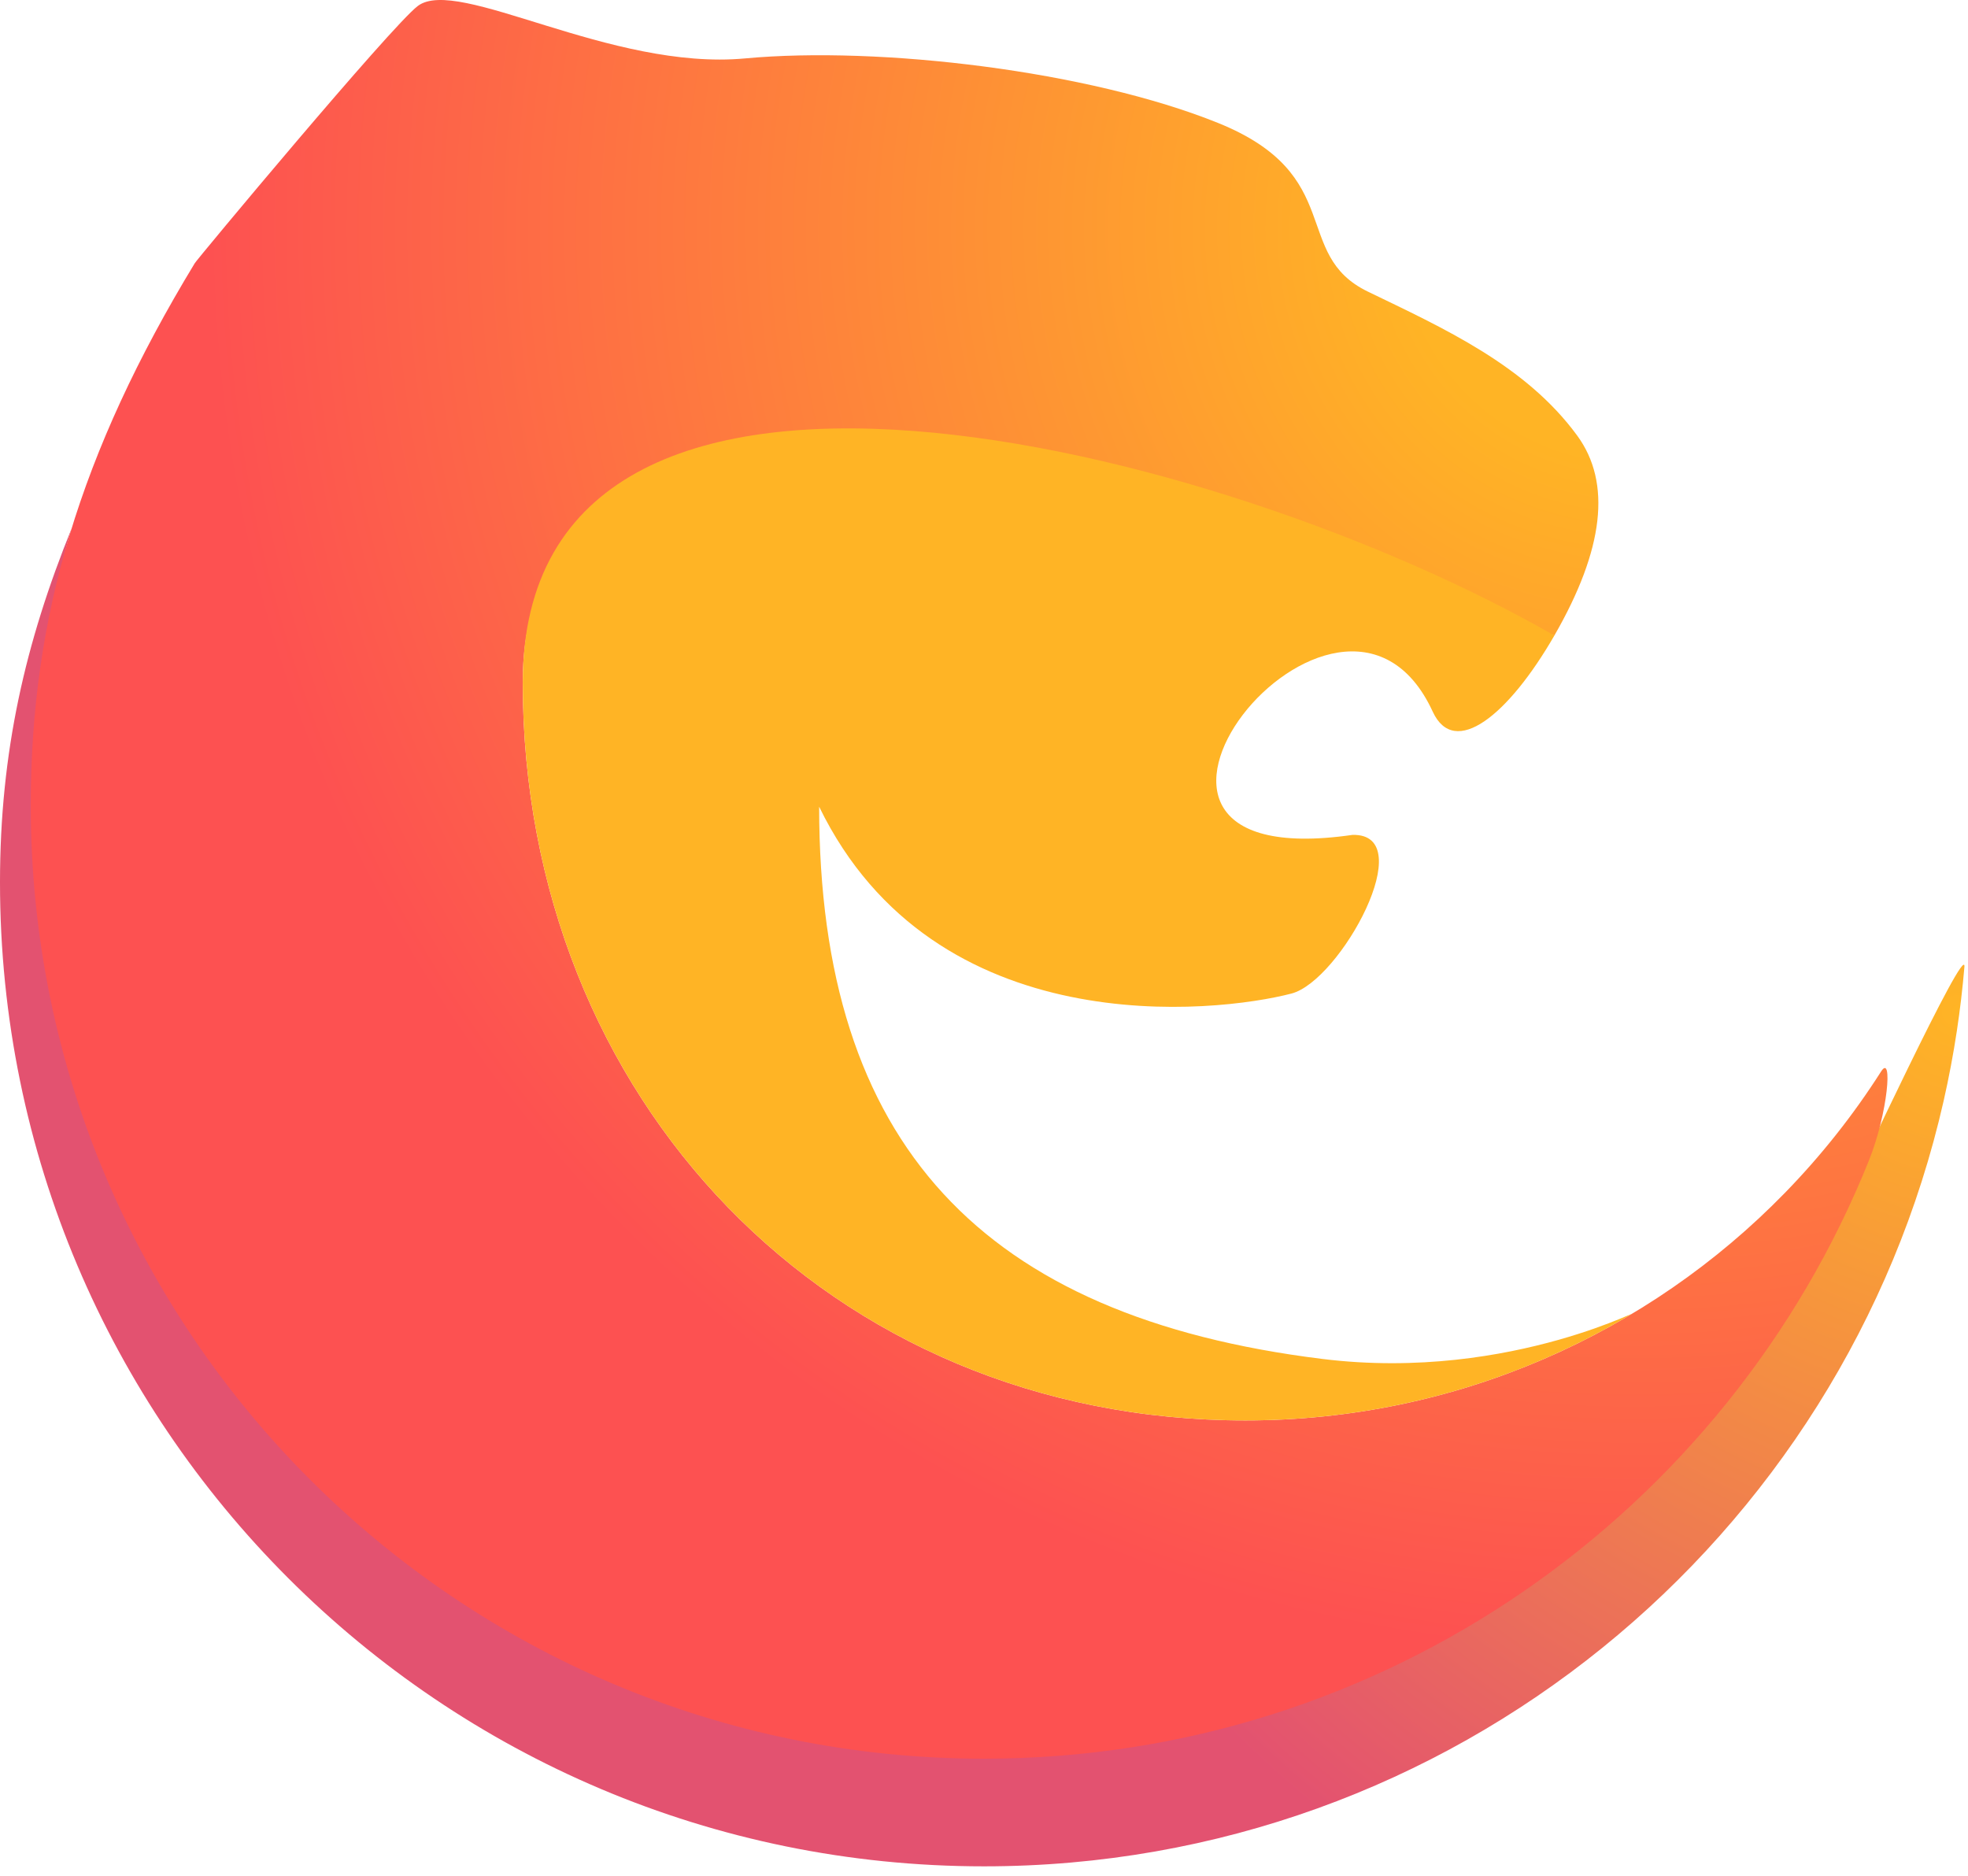
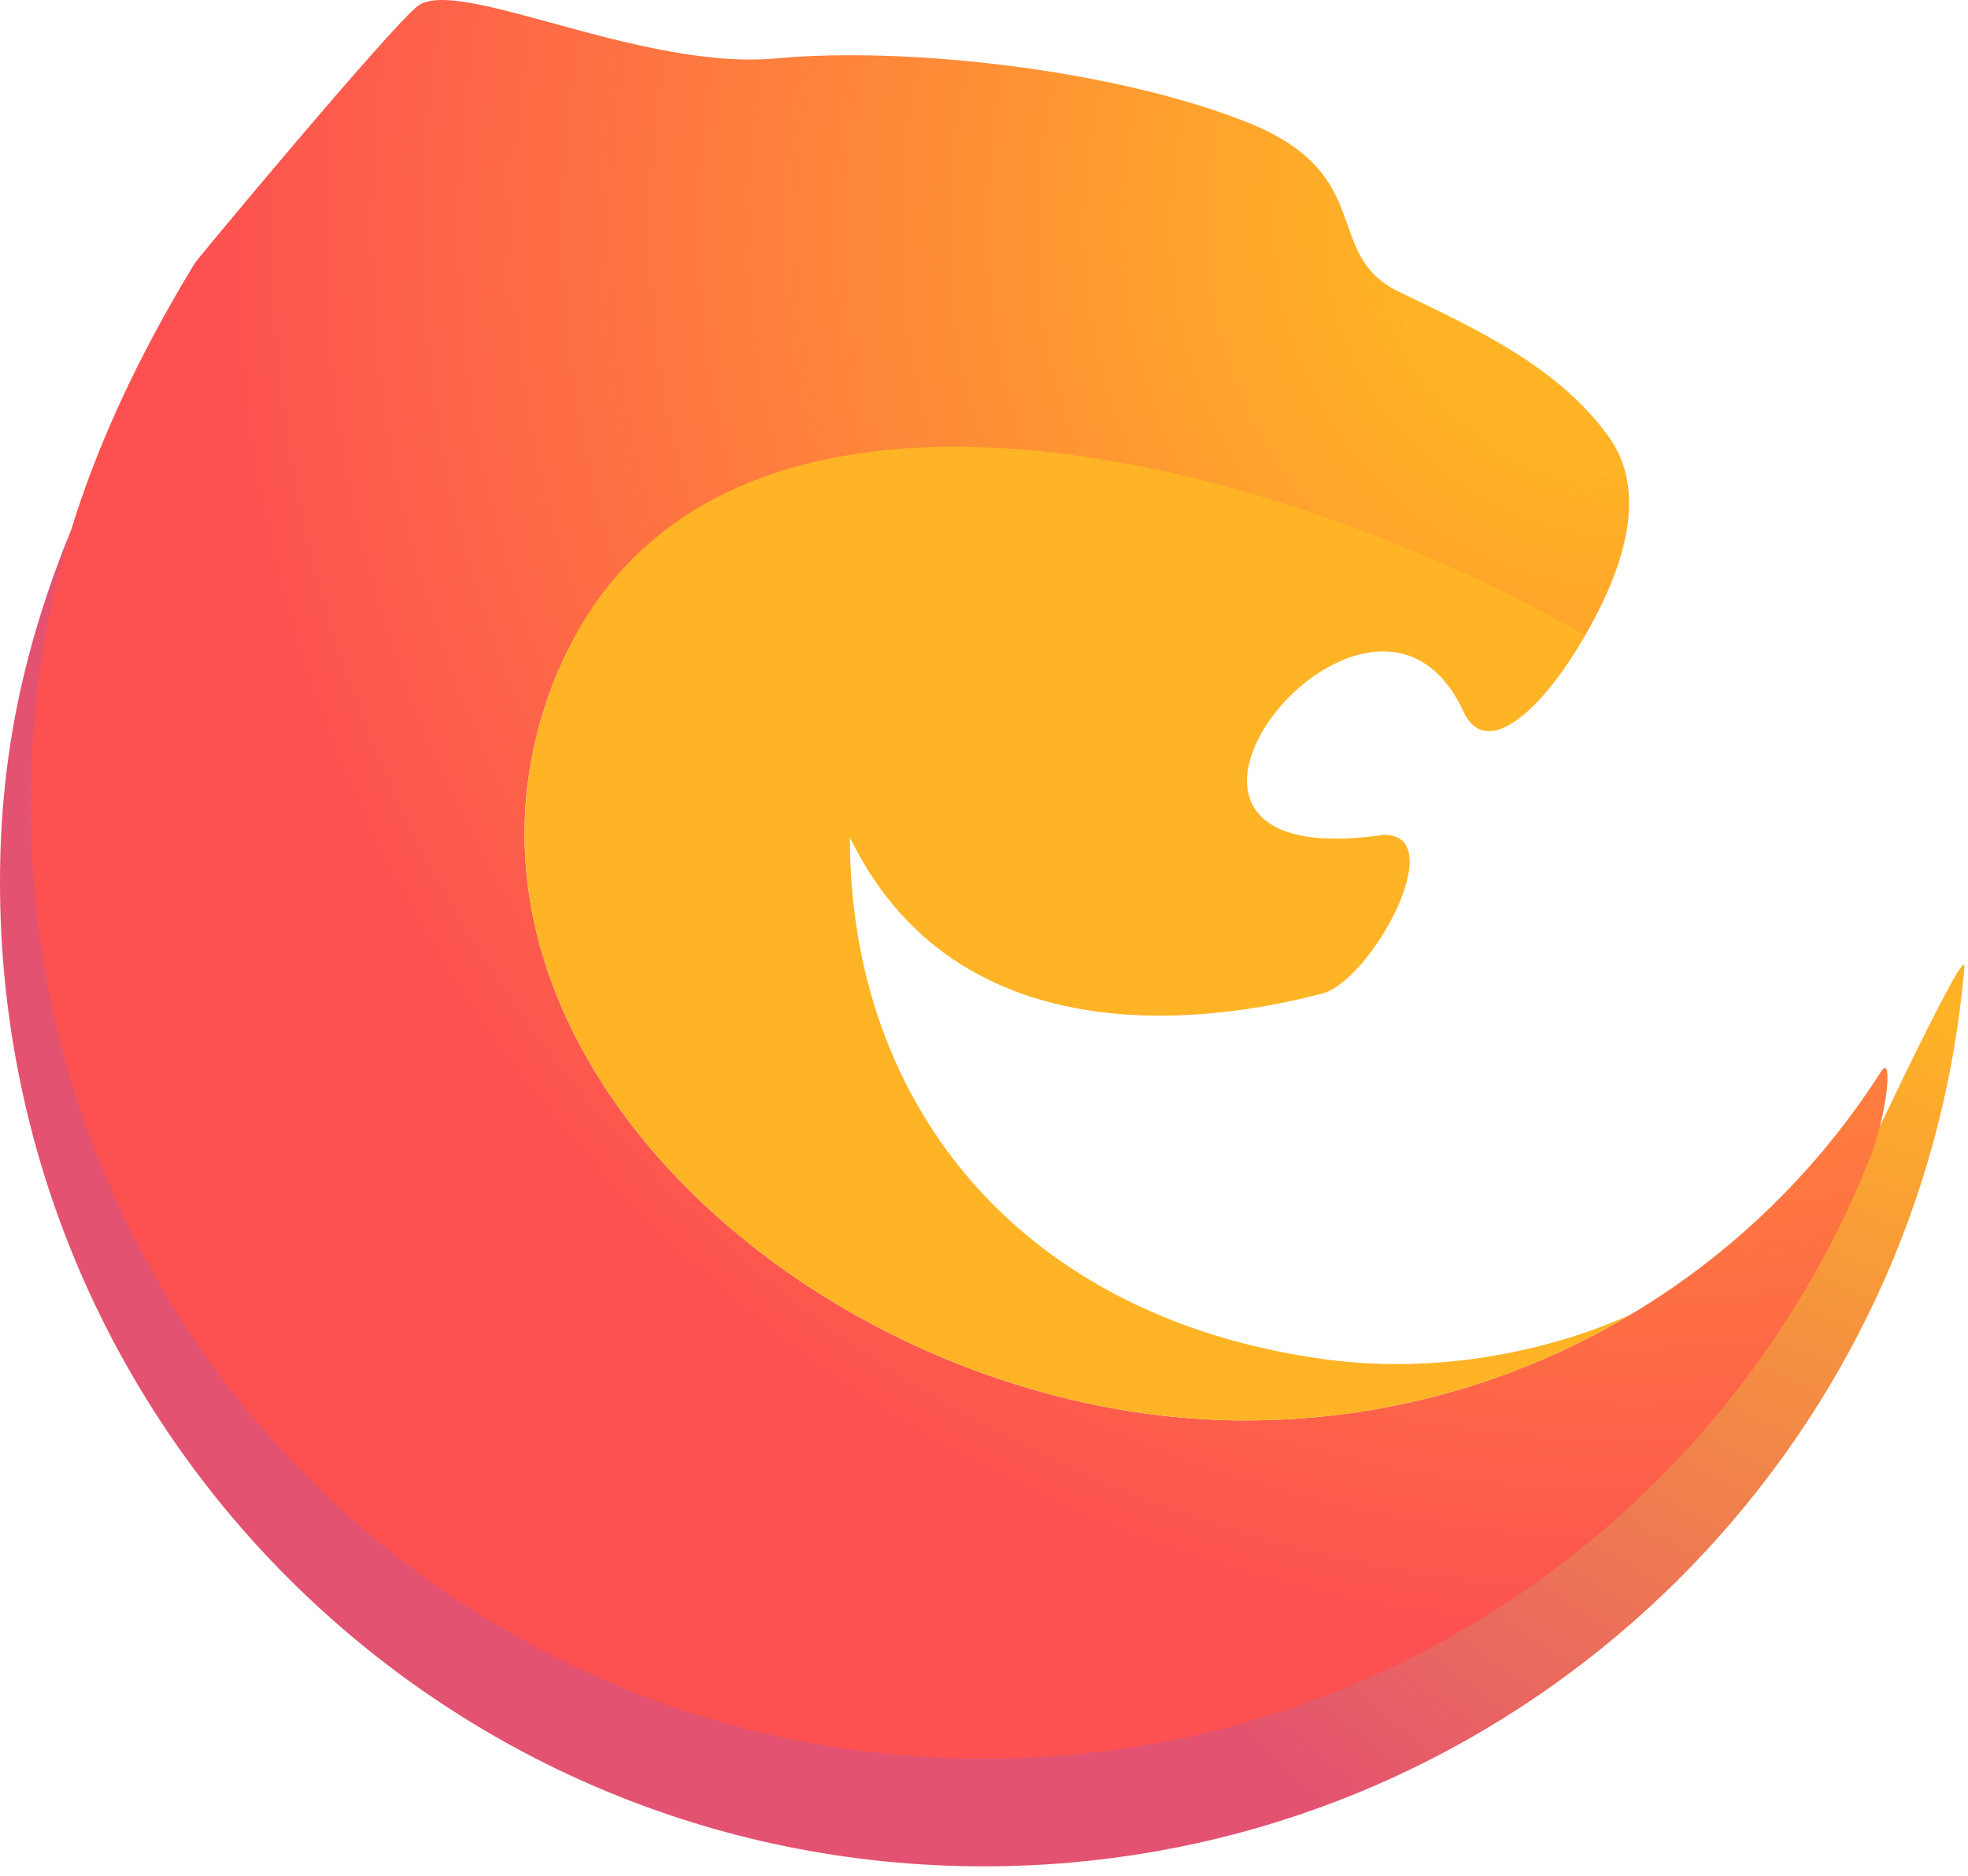
<svg xmlns="http://www.w3.org/2000/svg" width="128px" height="122px" viewBox="0 0 128 122" version="1.1">
  <defs>
    <radialGradient cx="0%" cy="35.404%" fx="0%" fy="35.404%" r="77.37%" gradientTransform="translate(0,0.354036),scale(0.681005,1),rotate(18.38463),translate(-0,-0.354036)" id="radialGradient-1">
      <stop stop-color="#FFB425" offset="0%" />
      <stop stop-color="#E35270" offset="100%" />
    </radialGradient>
    <radialGradient cx="14.072%" cy="12.89%" fx="14.072%" fy="12.89%" r="133.806%" gradientTransform="translate(0.140725,0.128905),scale(0.947151,1),rotate(52.28786),scale(1,0.992756),translate(-0.140725,-0.128905)" id="radialGradient-2">
      <stop stop-color="#FFB425" offset="0%" />
      <stop stop-color="#FFB425" offset="9.702%" />
      <stop stop-color="#FD5151" offset="60.334%" />
      <stop stop-color="#FD5151" offset="100%" />
    </radialGradient>
  </defs>
  <g id="Page-2" stroke="none" stroke-width="1" fill="none" fill-rule="evenodd">
    <g id="Logo" transform="translate(-36, -39)">
      <g transform="translate(36, 39)">
        <path d="M8.147,78.802 C18.266,99.29 39.372,113.381 63.769,113.381 C98.011,113.381 124.769,86.623 124.769,52.381 C124.769,46.117 124.84,40.07 123.112,34.37 C126.115,41.784 127.769,48.89 127.769,57.381 C127.769,92.727 99.115,121.381 63.769,121.381 C33.306,121.381 7.815,100.098 1.352,71.591 C1.013,70.096 0.726,68.581 0.494,67.048 C0.286,65.675 0.122,64.287 0.002,62.887 C-0.152,61.072 7.259,77.005 8.147,78.802 Z" id="Tail" fill="url(#radialGradient-1)" transform="translate(63.88444, 77.87545) scale(-1, 1) translate(-63.88444, -77.87545) " />
-         <path d="M122.763,52.381 C122.763,86.623 95.005,114.381 60.763,114.381 C34.683,114.381 12.363,98.278 3.206,75.471 C1.974,72.404 1.64,68.471 2.417,69.688 C4.23,72.533 6.329,75.177 8.673,77.582 C17.573,86.712 30.006,92.381 43.763,92.381 C70.825,92.381 90.763,71.443 90.763,44.381 C90.763,26.34 68.397,25.324 23.665,41.332 C20.438,35.726 19.942,31.394 22.177,28.335 C25.529,23.748 30.899,21.335 35.797,18.965 C40.797,16.546 37.16,11.374 45.546,7.994 C53.932,4.613 67.522,2.986 76.302,3.799 C85.081,4.613 94.988,-1.582 97.59,0.389 C99.325,1.703 112.124,17.071 112.098,17.123 C119.56,29.418 122.763,40.143 122.763,52.381 Z" id="Head" fill="url(#radialGradient-2)" transform="translate(62.38163, 57.19054) scale(-1, 1) translate(-62.38163, -57.19054) " />
-         <path d="M46.916,46.281 C45.501,49.354 41.996,46.526 39.002,41.332 C60.764,28.849 106.1,17.319 106.1,44.381 C106.1,71.443 86.162,92.381 59.1,92.381 C50.045,92.381 41.563,89.925 34.285,85.642 C32.225,84.43 41.586,89.931 54.1,88.381 C76.216,85.642 86.822,74.408 86.822,52.466 C79.296,67.943 60.995,65.898 56.1,64.617 C52.923,63.786 47.679,54.191 52.134,54.299 C72.1,57.191 52.923,33.241 46.916,46.281 Z" id="Mouth" fill="#FFB425" transform="translate(70.05006, 60.12161) scale(-1, 1) translate(-70.05006, -60.12161) " />
+         <path d="M122.763,52.381 C122.763,86.623 95.005,114.381 60.763,114.381 C34.683,114.381 12.363,98.278 3.206,75.471 C1.974,72.404 1.64,68.471 2.417,69.688 C4.23,72.533 6.329,75.177 8.673,77.582 C17.573,86.712 30.006,92.381 43.763,92.381 C70.825,92.381 98.133,68.492 88.763,44.381 C82.517,28.307 60.151,27.291 21.665,41.332 C18.438,35.726 17.942,31.394 20.177,28.335 C23.529,23.748 28.899,21.335 33.797,18.965 C38.797,16.546 35.16,11.374 43.546,7.994 C51.932,4.613 65.522,2.986 74.302,3.799 C83.081,4.613 94.988,-1.582 97.59,0.389 C99.325,1.703 112.124,17.071 112.098,17.123 C119.56,29.418 122.763,40.143 122.763,52.381 Z" id="Head" fill="url(#radialGradient-2)" transform="translate(62.38163, 57.19054) scale(-1, 1) translate(-62.38163, -57.19054) " />
+         <path d="M45.035,46.281 C43.62,49.354 40.115,46.526 37.121,41.332 C58.882,28.849 94.849,20.265 104.219,44.381 C113.588,68.497 86.281,92.381 59.219,92.381 C50.163,92.381 41.682,89.925 34.404,85.642 C32.343,84.43 41.737,90.125 54.219,88.381 C73.818,85.642 84.941,71.933 84.941,54.466 C77.415,69.943 59.114,65.898 54.219,64.617 C51.041,63.786 45.797,54.191 50.252,54.299 C70.219,57.191 51.041,33.241 45.035,46.281 Z" id="Mouth" fill="#FFB425" transform="translate(70.10936, 60.71811) scale(-1, 1) translate(-70.10936, -60.71811) " />
      </g>
    </g>
  </g>
</svg>
